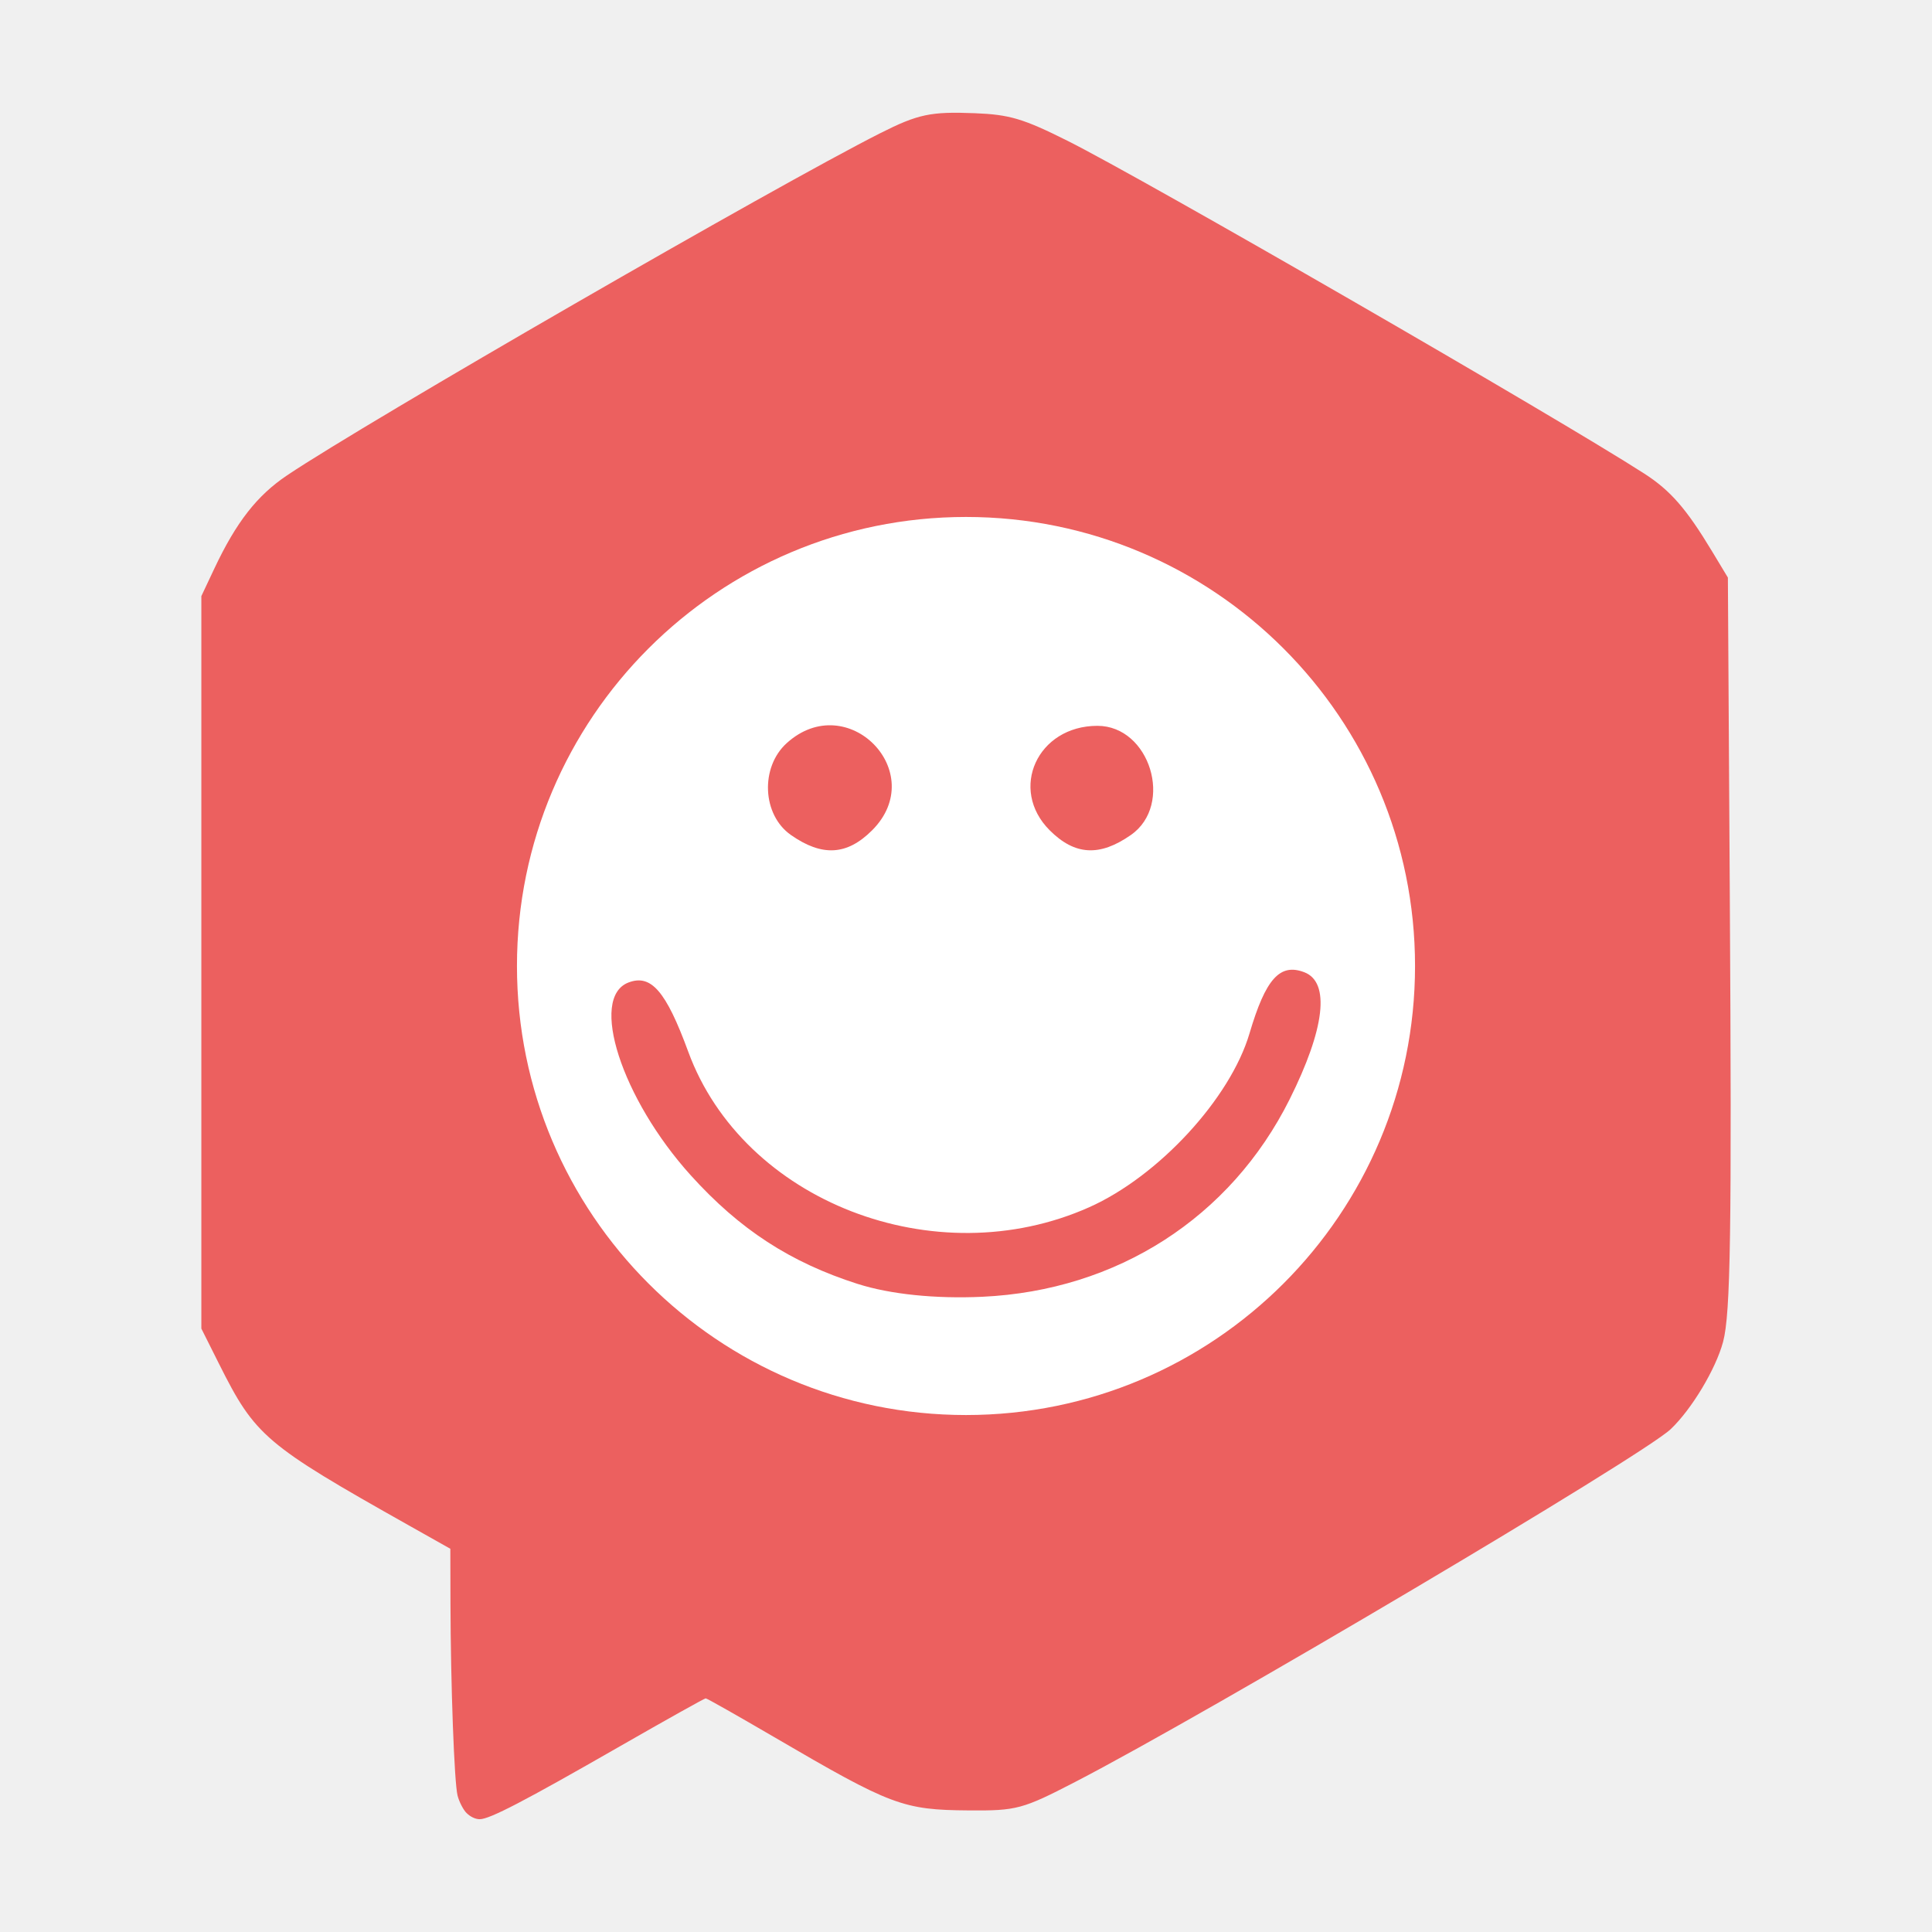
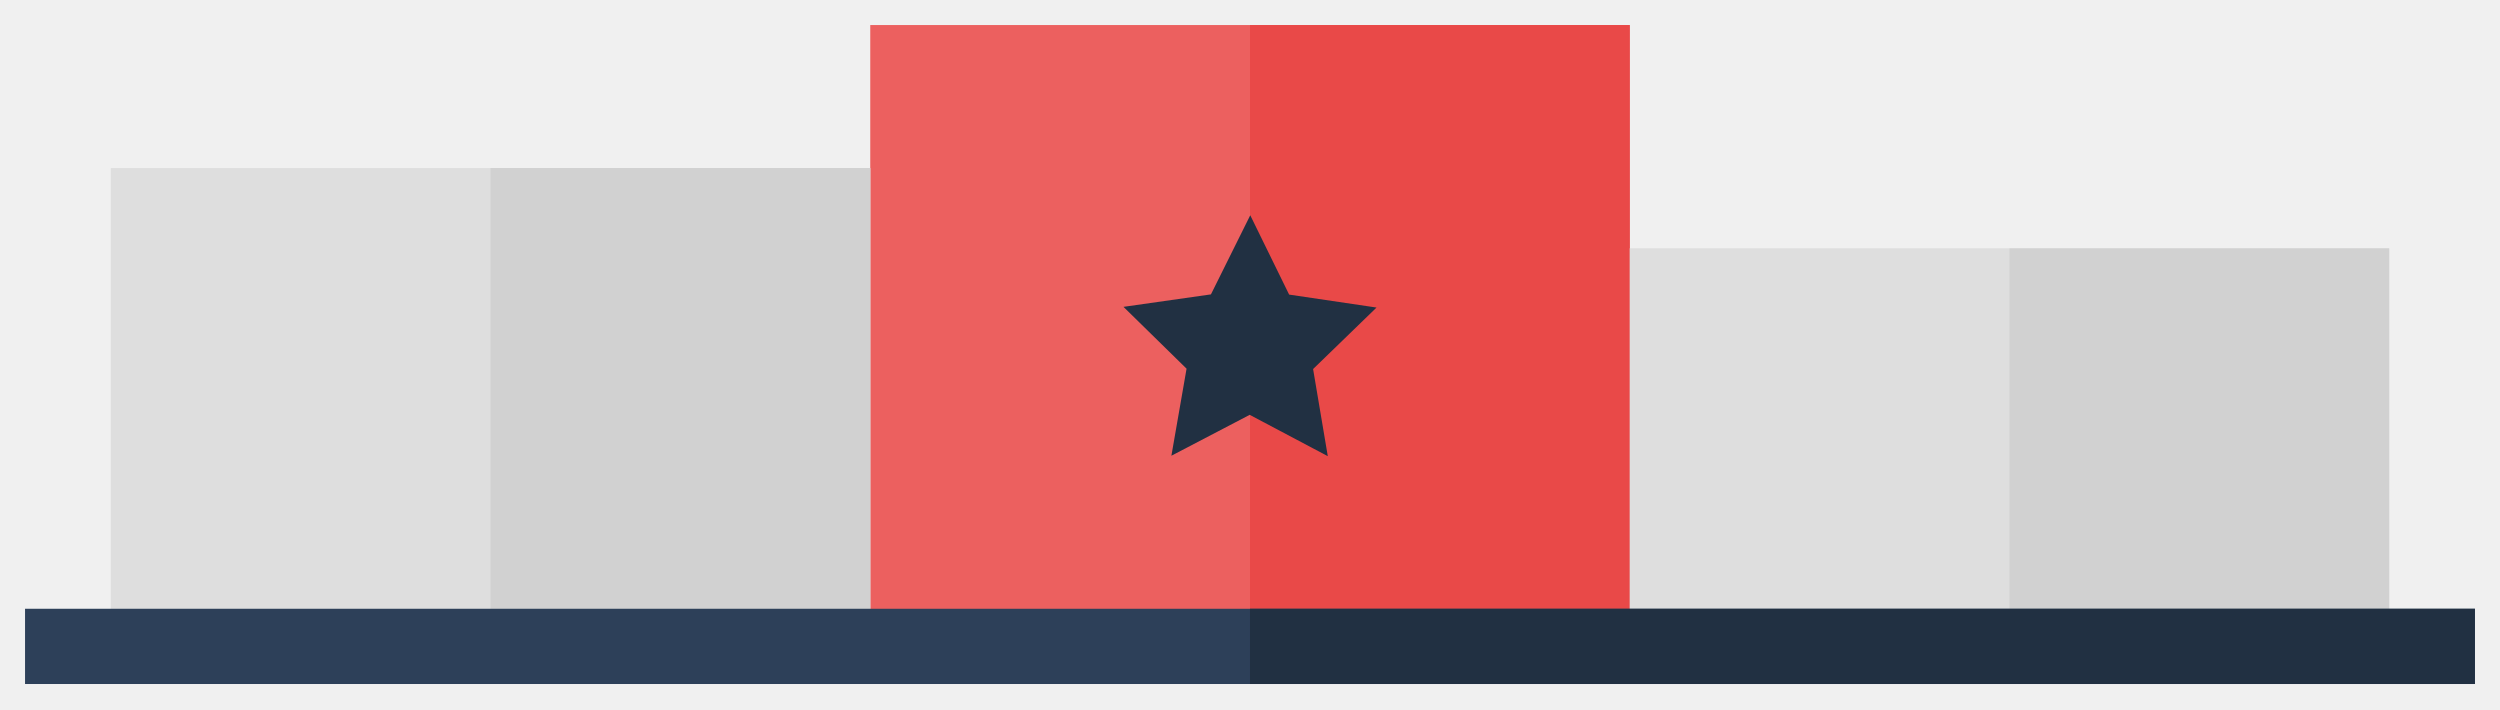
- <svg xmlns="http://www.w3.org/2000/svg" width="100" height="100" viewBox="0 0 100 100" id="svg4318" version="1.1">
-   <defs id="defs4320">
-     <pattern y="0" x="0" height="6" width="6" patternUnits="userSpaceOnUse" id="EMFhbasepattern" />
-     <pattern y="0" x="0" height="6" width="6" patternUnits="userSpaceOnUse" id="EMFhbasepattern-6" />
-   </defs>
-   <g id="layer1" transform="translate(0,-952.3622)">
-     <path style="fill:#ec605f;fill-opacity:1" d="m 24.153,1046.21 c -0.174,-0.174 -0.385,-0.582 -0.469,-0.907 -0.171,-0.659 -0.357,-5.724 -0.368,-10 l -0.007,-2.777 -2.158,-1.215 c -7.429,-4.182 -7.939,-4.616 -9.805,-8.338 l -0.924,-1.844 0,-18.956 0,-18.956 0.67,-1.421 c 1.136,-2.409 2.211,-3.786 3.771,-4.833 4.142,-2.779 25.276,-14.969 30.689,-17.702 1.967,-0.993 2.615,-1.13 4.908,-1.039 1.798,0.071 2.505,0.282 4.801,1.431 3.956,1.98 25.357,14.33 29.847,17.223 1.358,0.875 2.177,1.815 3.516,4.036 l 0.811,1.345 0.1,16.588 c 0.104,17.245 0.04,21.518 -0.348,22.969 -0.376,1.408 -1.627,3.493 -2.714,4.523 -1.46,1.384 -23.89,14.671 -30.82,18.257 -2.73,1.413 -3.034,1.494 -5.505,1.475 -3.417,-0.026 -4.009,-0.249 -10.07,-3.791 -1.891,-1.105 -3.489,-2.01 -3.551,-2.01 -0.062,0 -2.066,1.121 -4.455,2.491 -4.965,2.848 -6.729,3.765 -7.242,3.765 -0.219,0 -0.485,-0.124 -0.676,-0.316 z" id="path4311-0-72-3-3-3-0" />
-     <circle style="color:#000000;clip-rule:nonzero;display:inline;overflow:visible;visibility:visible;opacity:1;isolation:auto;mix-blend-mode:normal;color-interpolation:sRGB;color-interpolation-filters:linearRGB;solid-color:#000000;solid-opacity:1;fill:#ffffff;fill-opacity:1;fill-rule:nonzero;stroke:none;stroke-width:4;stroke-linecap:butt;stroke-linejoin:round;stroke-miterlimit:4;stroke-dasharray:none;stroke-dashoffset:0;stroke-opacity:1;color-rendering:auto;image-rendering:auto;shape-rendering:auto;text-rendering:auto;enable-background:accumulate" id="path5881-2-1-6-5-4-4-1" cx="50" cy="1002.362" r="23.242" />
-     <path style="fill:#ec605f;fill-opacity:1" d="m 44.396,1018.819 c -3.489,-1.114 -6.109,-2.818 -8.641,-5.621 -3.581,-3.964 -5.273,-9.196 -3.227,-9.981 1.171,-0.45 1.945,0.445 3.095,3.58 2.842,7.75 12.781,11.607 20.753,8.052 3.59,-1.601 7.302,-5.626 8.298,-8.997 0.835,-2.828 1.573,-3.651 2.838,-3.166 1.345,0.516 1.067,2.919 -0.762,6.579 -3.059,6.121 -8.932,9.895 -15.903,10.218 -2.426,0.113 -4.774,-0.129 -6.451,-0.665 z m -3.462,-23.241 c -1.484,-1.039 -1.594,-3.502 -0.213,-4.752 3.144,-2.845 7.415,1.516 4.419,4.513 -1.299,1.299 -2.588,1.373 -4.206,0.24 z m 13.398,-0.24 c -2.129,-2.129 -0.632,-5.407 2.47,-5.407 2.716,0 3.971,4.082 1.736,5.647 -1.618,1.133 -2.906,1.06 -4.206,-0.24 z" id="path5705-5-5-2-1" />
+ <svg xmlns="http://www.w3.org/2000/svg" version="1.1" id="Layer_1" x="0px" y="0px" viewBox="0 0 499.066 141.546" xml:space="preserve" width="499.066" height="141.546">
+   <defs id="defs4292" />
+   <g id="g4260" transform="translate(-6.468277,-256.8008)" />
+   <g id="g4262" transform="translate(-6.468277,-256.8008)" />
+   <g id="g4264" transform="translate(-6.468277,-256.8008)" />
+   <g id="g4266" transform="translate(-6.468277,-256.8008)" />
+   <g id="g4268" transform="translate(-6.468277,-256.8008)" />
+   <g id="g4270" transform="translate(-6.468277,-256.8008)" />
+   <g id="g4272" transform="translate(-6.468277,-256.8008)" />
+   <g id="g4274" transform="translate(-6.468277,-256.8008)" />
+   <g id="g4276" transform="translate(-6.468277,-256.8008)" />
+   <g id="g4278" transform="translate(-6.468277,-256.8008)" />
+   <g id="g4280" transform="translate(-6.468277,-256.8008)" />
+   <g id="g4282" transform="translate(-6.468277,-256.8008)" />
+   <g id="g4284" transform="translate(-6.468277,-256.8008)" />
+   <g id="g4286" transform="translate(-6.468277,-256.8008)" />
+   <g id="g4288" transform="translate(-6.468277,-256.8008)" />
+   <g id="layer1" style="display:none" transform="translate(-6.468277,-256.8008)">
+     <rect x="180.195" y="261.801" style="fill:#3db39e;fill-opacity:1" width="151.613" height="124.036" id="rect4236" />
+     <rect x="256.001" y="261.801" style="fill:#38a390;fill-opacity:1" width="75.807" height="124.036" id="rect4238" />
+     <rect x="28.586" y="290.342" style="fill:#dedede;fill-opacity:1" width="151.613" height="95.494" id="rect4240" />
+     <rect x="104.388" y="290.342" style="fill:#c8c8c8;fill-opacity:0.594" width="75.807" height="95.494" id="rect4242" />
+     <rect x="331.808" y="306.366" style="fill:#dedede;fill-opacity:1" width="151.613" height="79.471" id="rect4244" />
+     <rect x="407.615" y="306.366" style="fill:#c8c8c8;fill-opacity:0.594" width="75.807" height="79.471" id="rect4246" />
+     <rect x="11.468" y="378.325" style="fill:#2d4059;fill-opacity:1" width="489.066" height="15.022" id="rect4248" />
+     <rect x="255.996" y="378.325" style="fill:#213042;fill-opacity:1" width="244.528" height="15.022" id="rect4250" />
+     <path style="opacity:1;fill:#213042;fill-opacity:1;stroke:none;stroke-width:2.4;stroke-linecap:round;stroke-linejoin:round;stroke-miterlimit:4;stroke-dasharray:none;stroke-dashoffset:0;stroke-opacity:1" id="path4381" d="m 265.791,279.135 -0.698,17.624 -13.564,-11.274 -16.977,4.782 6.531,-16.384 -9.794,-14.668 17.6,1.148 10.923,-13.848 4.347,17.093 16.545,6.11 z" transform="matrix(0.9787169,-0.2052149,0.2052149,0.9787169,-48.81927,111.8216)" />
+   </g>
+   <g transform="translate(-6.468277,-256.8008)" style="display:none" id="g4507">
+     <rect id="rect4509" height="124.036" width="151.613" style="fill:#dedede;fill-opacity:1" y="261.801" x="180.195" />
+     <rect id="rect4511" height="124.036" width="75.807" style="fill:#d1d1d1;fill-opacity:1" y="261.801" x="256.001" />
+     <rect id="rect4513" height="95.494" width="151.613" style="fill:#3db39e;fill-opacity:1" y="290.342" x="28.586" />
+     <rect id="rect4515" height="95.494" width="75.807" style="fill:#38a390;fill-opacity:1" y="290.342" x="104.388" />
+     <rect id="rect4517" height="79.471" width="151.613" style="fill:#dedede;fill-opacity:1" y="306.366" x="331.808" />
+     <rect id="rect4519" height="79.471" width="75.807" style="fill:#c8c8c8;fill-opacity:0.594" y="306.366" x="407.615" />
+     <rect id="rect4521" height="15.022" width="489.066" style="fill:#2d4059;fill-opacity:1" y="378.325" x="11.468" />
+     <rect id="rect4523" height="15.022" width="244.528" style="fill:#213042;fill-opacity:1" y="378.325" x="255.996" />
+     <path transform="matrix(0.9787169,-0.2052149,0.2052149,0.9787169,-200.4283,126.092)" d="m 265.791,279.135 -0.698,17.624 -13.564,-11.274 -16.977,4.782 6.531,-16.384 -9.794,-14.668 17.6,1.148 10.923,-13.848 4.347,17.093 16.545,6.11 z" id="path4525" style="opacity:1;fill:#213042;fill-opacity:1;stroke:none;stroke-width:2.4;stroke-linecap:round;stroke-linejoin:round;stroke-miterlimit:4;stroke-dasharray:none;stroke-dashoffset:0;stroke-opacity:1" />
+   </g>
+   <g id="g4527" style="display:none" transform="translate(-6.468277,-256.8008)">
+     <rect x="180.195" y="261.801" style="fill:#dedede;fill-opacity:1" width="151.613" height="124.036" id="rect4529" />
+     <rect x="256.001" y="261.801" style="fill:#d1d1d1;fill-opacity:1" width="75.807" height="124.036" id="rect4531" />
+     <rect x="28.586" y="290.342" style="fill:#dedede;fill-opacity:1" width="151.613" height="95.494" id="rect4533" />
+     <rect x="104.388" y="290.342" style="fill:#d1d1d1;fill-opacity:1" width="75.807" height="95.494" id="rect4535" />
+     <rect x="331.808" y="306.366" style="fill:#3db39e;fill-opacity:1" width="151.613" height="79.471" id="rect4537" />
+     <rect x="407.615" y="306.366" style="fill:#38a390;fill-opacity:1" width="75.807" height="79.471" id="rect4539" />
+     <rect x="11.468" y="378.325" style="fill:#2d4059;fill-opacity:1" width="489.066" height="15.022" id="rect4541" />
+     <rect x="255.996" y="378.325" style="fill:#213042;fill-opacity:1" width="244.528" height="15.022" id="rect4543" />
+     <path style="opacity:1;fill:#213042;fill-opacity:1;stroke:none;stroke-width:2.4;stroke-linecap:round;stroke-linejoin:round;stroke-miterlimit:4;stroke-dasharray:none;stroke-dashoffset:0;stroke-opacity:1" id="path4545" d="m 265.791,279.135 -0.698,17.624 -13.564,-11.274 -16.977,4.782 6.531,-16.384 -9.794,-14.668 17.6,1.148 10.923,-13.848 4.347,17.093 16.545,6.11 z" transform="matrix(0.9787169,-0.2052149,0.2052149,0.9787169,102.7938,134.104)" />
+   </g>
+   <g transform="translate(-6.468277,-256.8008)" style="display:none" id="g4567">
+     <rect id="rect4569" height="124.036" width="151.613" style="fill:#ffd460;fill-opacity:1" y="261.801" x="180.195" />
+     <rect id="rect4571" height="124.036" width="75.807" style="fill:#ffc834;fill-opacity:1" y="261.801" x="256.001" />
+     <rect id="rect4573" height="95.494" width="151.613" style="fill:#dedede;fill-opacity:1" y="290.342" x="28.586" />
+     <rect id="rect4575" height="95.494" width="75.807" style="fill:#c8c8c8;fill-opacity:0.594" y="290.342" x="104.388" />
+     <rect id="rect4577" height="79.471" width="151.613" style="fill:#dedede;fill-opacity:1" y="306.366" x="331.808" />
+     <rect id="rect4579" height="79.471" width="75.807" style="fill:#c8c8c8;fill-opacity:0.594" y="306.366" x="407.615" />
+     <rect id="rect4581" height="15.022" width="489.066" style="fill:#2d4059;fill-opacity:1" y="378.325" x="11.468" />
+     <rect id="rect4583" height="15.022" width="244.528" style="fill:#213042;fill-opacity:1" y="378.325" x="255.996" />
+     <path transform="matrix(0.9787169,-0.2052149,0.2052149,0.9787169,-48.81927,111.8216)" d="m 265.791,279.135 -0.698,17.624 -13.564,-11.274 -16.977,4.782 6.531,-16.384 -9.794,-14.668 17.6,1.148 10.923,-13.848 4.347,17.093 16.545,6.11 z" id="path4585" style="opacity:1;fill:#213042;fill-opacity:1;stroke:none;stroke-width:2.4;stroke-linecap:round;stroke-linejoin:round;stroke-miterlimit:4;stroke-dasharray:none;stroke-dashoffset:0;stroke-opacity:1" />
+   </g>
+   <g id="g4587" style="display:none" transform="translate(-6.468277,-256.8008)">
+     <rect x="180.195" y="261.801" style="fill:#dedede;fill-opacity:1" width="151.613" height="124.036" id="rect4589" />
+     <rect x="256.001" y="261.801" style="fill:#d1d1d1;fill-opacity:1" width="75.807" height="124.036" id="rect4591" />
+     <rect x="28.586" y="290.342" style="fill:#ffd460;fill-opacity:1" width="151.613" height="95.494" id="rect4593" />
+     <rect x="104.388" y="290.342" style="fill:#ffc834;fill-opacity:1" width="75.807" height="95.494" id="rect4595" />
+     <rect x="331.808" y="306.366" style="fill:#dedede;fill-opacity:1" width="151.613" height="79.471" id="rect4597" />
+     <rect x="407.615" y="306.366" style="fill:#c8c8c8;fill-opacity:0.594" width="75.807" height="79.471" id="rect4599" />
+     <rect x="11.468" y="378.325" style="fill:#2d4059;fill-opacity:1" width="489.066" height="15.022" id="rect4601" />
+     <rect x="255.996" y="378.325" style="fill:#213042;fill-opacity:1" width="244.528" height="15.022" id="rect4603" />
+     <path style="opacity:1;fill:#213042;fill-opacity:1;stroke:none;stroke-width:2.4;stroke-linecap:round;stroke-linejoin:round;stroke-miterlimit:4;stroke-dasharray:none;stroke-dashoffset:0;stroke-opacity:1" id="path4605" d="m 265.791,279.135 -0.698,17.624 -13.564,-11.274 -16.977,4.782 6.531,-16.384 -9.794,-14.668 17.6,1.148 10.923,-13.848 4.347,17.093 16.545,6.11 z" transform="matrix(0.9787169,-0.2052149,0.2052149,0.9787169,-200.4283,126.092)" />
+   </g>
+   <g transform="translate(-6.468277,-256.8008)" style="display:none" id="g4547">
+     <rect id="rect4549" height="124.036" width="151.613" style="fill:#dedede;fill-opacity:1" y="261.801" x="180.195" />
+     <rect id="rect4551" height="124.036" width="75.807" style="fill:#d1d1d1;fill-opacity:1" y="261.801" x="256.001" />
+     <rect id="rect4553" height="95.494" width="151.613" style="fill:#dedede;fill-opacity:1" y="290.342" x="28.586" />
+     <rect id="rect4555" height="95.494" width="75.807" style="fill:#d1d1d1;fill-opacity:1" y="290.342" x="104.388" />
+     <rect id="rect4557" height="79.471" width="151.613" style="fill:#ffd460;fill-opacity:1" y="306.366" x="331.808" />
+     <rect id="rect4559" height="79.471" width="75.807" style="fill:#ffc834;fill-opacity:1" y="306.366" x="407.615" />
+     <rect id="rect4561" height="15.022" width="489.066" style="fill:#2d4059;fill-opacity:1" y="378.325" x="11.468" />
+     <rect id="rect4563" height="15.022" width="244.528" style="fill:#213042;fill-opacity:1" y="378.325" x="255.996" />
+     <path transform="matrix(0.9787169,-0.2052149,0.2052149,0.9787169,102.7938,134.104)" d="m 265.791,279.135 -0.698,17.624 -13.564,-11.274 -16.977,4.782 6.531,-16.384 -9.794,-14.668 17.6,1.148 10.923,-13.848 4.347,17.093 16.545,6.11 z" id="path4565" style="opacity:1;fill:#213042;fill-opacity:1;stroke:none;stroke-width:2.4;stroke-linecap:round;stroke-linejoin:round;stroke-miterlimit:4;stroke-dasharray:none;stroke-dashoffset:0;stroke-opacity:1" />
+   </g>
+   <g id="g4687" style="display:inline" transform="translate(-6.468277,-256.8008)">
+     <rect x="180.195" y="261.801" style="fill:#ec605f;fill-opacity:1" width="151.613" height="124.036" id="rect4689" />
+     <rect x="256.001" y="261.801" style="fill:#e94948;fill-opacity:1" width="75.807" height="124.036" id="rect4691" />
+     <rect x="28.586" y="290.342" style="fill:#dedede;fill-opacity:1" width="151.613" height="95.494" id="rect4693" />
+     <rect x="104.388" y="290.342" style="fill:#c8c8c8;fill-opacity:0.594" width="75.807" height="95.494" id="rect4695" />
+     <rect x="331.808" y="306.366" style="fill:#dedede;fill-opacity:1" width="151.613" height="79.471" id="rect4697" />
+     <rect x="407.615" y="306.366" style="fill:#c8c8c8;fill-opacity:0.594" width="75.807" height="79.471" id="rect4699" />
+     <rect x="11.468" y="378.325" style="fill:#2d4059;fill-opacity:1" width="489.066" height="15.022" id="rect4701" />
+     <rect x="255.996" y="378.325" style="fill:#213042;fill-opacity:1" width="244.528" height="15.022" id="rect4703" />
+     <path style="opacity:1;fill:#213042;fill-opacity:1;stroke:none;stroke-width:2.4;stroke-linecap:round;stroke-linejoin:round;stroke-miterlimit:4;stroke-dasharray:none;stroke-dashoffset:0;stroke-opacity:1" id="path4705" d="m 265.791,279.135 -0.698,17.624 -13.564,-11.274 -16.977,4.782 6.531,-16.384 -9.794,-14.668 17.6,1.148 10.923,-13.848 4.347,17.093 16.545,6.11 z" transform="matrix(0.9787169,-0.2052149,0.2052149,0.9787169,-48.81927,111.8216)" />
+   </g>
+   <g transform="translate(-6.468277,-256.8008)" style="display:none" id="g4647">
+     <rect id="rect4649" height="124.036" width="151.613" style="fill:#dedede;fill-opacity:1" y="261.801" x="180.195" />
+     <rect id="rect4651" height="124.036" width="75.807" style="fill:#d1d1d1;fill-opacity:1" y="261.801" x="256.001" />
+     <rect id="rect4653" height="95.494" width="151.613" style="fill:#ec605f;fill-opacity:1" y="290.342" x="28.586" />
+     <rect id="rect4655" height="95.494" width="75.807" style="fill:#e94948;fill-opacity:1" y="290.342" x="104.388" />
+     <rect id="rect4657" height="79.471" width="151.613" style="fill:#dedede;fill-opacity:1" y="306.366" x="331.808" />
+     <rect id="rect4659" height="79.471" width="75.807" style="fill:#c8c8c8;fill-opacity:0.594" y="306.366" x="407.615" />
+     <rect id="rect4661" height="15.022" width="489.066" style="fill:#2d4059;fill-opacity:1" y="378.325" x="11.468" />
+     <rect id="rect4663" height="15.022" width="244.528" style="fill:#213042;fill-opacity:1" y="378.325" x="255.996" />
+     <path transform="matrix(0.9787169,-0.2052149,0.2052149,0.9787169,-200.4283,126.092)" d="m 265.791,279.135 -0.698,17.624 -13.564,-11.274 -16.977,4.782 6.531,-16.384 -9.794,-14.668 17.6,1.148 10.923,-13.848 4.347,17.093 16.545,6.11 z" id="path4665" style="opacity:1;fill:#213042;fill-opacity:1;stroke:none;stroke-width:2.4;stroke-linecap:round;stroke-linejoin:round;stroke-miterlimit:4;stroke-dasharray:none;stroke-dashoffset:0;stroke-opacity:1" />
+   </g>
+   <g id="g4607" style="display:none" transform="translate(-6.468277,-256.8008)">
+     <rect x="180.195" y="261.801" style="fill:#dedede;fill-opacity:1" width="151.613" height="124.036" id="rect4609" />
+     <rect x="256.001" y="261.801" style="fill:#d1d1d1;fill-opacity:1" width="75.807" height="124.036" id="rect4611" />
+     <rect x="28.586" y="290.342" style="fill:#dedede;fill-opacity:1" width="151.613" height="95.494" id="rect4613" />
+     <rect x="104.388" y="290.342" style="fill:#d1d1d1;fill-opacity:1" width="75.807" height="95.494" id="rect4615" />
+     <rect x="331.808" y="306.366" style="fill:#ec605f;fill-opacity:1" width="151.613" height="79.471" id="rect4617" />
+     <rect x="407.615" y="306.366" style="fill:#e94948;fill-opacity:1" width="75.807" height="79.471" id="rect4619" />
+     <rect x="11.468" y="378.325" style="fill:#2d4059;fill-opacity:1" width="489.066" height="15.022" id="rect4621" />
+     <rect x="255.996" y="378.325" style="fill:#213042;fill-opacity:1" width="244.528" height="15.022" id="rect4623" />
+     <path style="opacity:1;fill:#213042;fill-opacity:1;stroke:none;stroke-width:2.4;stroke-linecap:round;stroke-linejoin:round;stroke-miterlimit:4;stroke-dasharray:none;stroke-dashoffset:0;stroke-opacity:1" id="path4625" d="m 265.791,279.135 -0.698,17.624 -13.564,-11.274 -16.977,4.782 6.531,-16.384 -9.794,-14.668 17.6,1.148 10.923,-13.848 4.347,17.093 16.545,6.11 z" transform="matrix(0.9787169,-0.2052149,0.2052149,0.9787169,102.7938,134.104)" />
+   </g>
+   <g transform="translate(-6.468277,-256.8008)" style="display:none" id="g4707">
+     <rect id="rect4709" height="124.036" width="151.613" style="fill:#a1b870;fill-opacity:1" y="261.801" x="180.195" />
+     <rect id="rect4711" height="124.036" width="75.807" style="fill:#8fab55;fill-opacity:1" y="261.801" x="256.001" />
+     <rect id="rect4713" height="95.494" width="151.613" style="fill:#dedede;fill-opacity:1" y="290.342" x="28.586" />
+     <rect id="rect4715" height="95.494" width="75.807" style="fill:#c8c8c8;fill-opacity:0.594" y="290.342" x="104.388" />
+     <rect id="rect4717" height="79.471" width="151.613" style="fill:#dedede;fill-opacity:1" y="306.366" x="331.808" />
+     <rect id="rect4719" height="79.471" width="75.807" style="fill:#c8c8c8;fill-opacity:0.594" y="306.366" x="407.615" />
+     <rect id="rect4721" height="15.022" width="489.066" style="fill:#2d4059;fill-opacity:1" y="378.325" x="11.468" />
+     <rect id="rect4723" height="15.022" width="244.528" style="fill:#213042;fill-opacity:1" y="378.325" x="255.996" />
+     <path transform="matrix(0.9787169,-0.2052149,0.2052149,0.9787169,-48.81927,111.8216)" d="m 265.791,279.135 -0.698,17.624 -13.564,-11.274 -16.977,4.782 6.531,-16.384 -9.794,-14.668 17.6,1.148 10.923,-13.848 4.347,17.093 16.545,6.11 z" id="path4725" style="opacity:1;fill:#213042;fill-opacity:1;stroke:none;stroke-width:2.4;stroke-linecap:round;stroke-linejoin:round;stroke-miterlimit:4;stroke-dasharray:none;stroke-dashoffset:0;stroke-opacity:1" />
+   </g>
+   <g id="g4667" style="display:none" transform="translate(-6.468277,-256.8008)">
+     <rect x="180.195" y="261.801" style="fill:#dedede;fill-opacity:1" width="151.613" height="124.036" id="rect4669" />
+     <rect x="256.001" y="261.801" style="fill:#d1d1d1;fill-opacity:1" width="75.807" height="124.036" id="rect4671" />
+     <rect x="28.586" y="290.342" style="fill:#a1b870;fill-opacity:1" width="151.613" height="95.494" id="rect4673" />
+     <rect x="104.388" y="290.342" style="fill:#8fab55;fill-opacity:1" width="75.807" height="95.494" id="rect4675" />
+     <rect x="331.808" y="306.366" style="fill:#dedede;fill-opacity:1" width="151.613" height="79.471" id="rect4677" />
+     <rect x="407.615" y="306.366" style="fill:#c8c8c8;fill-opacity:0.594" width="75.807" height="79.471" id="rect4679" />
+     <rect x="11.468" y="378.325" style="fill:#2d4059;fill-opacity:1" width="489.066" height="15.022" id="rect4681" />
+     <rect x="255.996" y="378.325" style="fill:#213042;fill-opacity:1" width="244.528" height="15.022" id="rect4683" />
+     <path style="opacity:1;fill:#213042;fill-opacity:1;stroke:none;stroke-width:2.4;stroke-linecap:round;stroke-linejoin:round;stroke-miterlimit:4;stroke-dasharray:none;stroke-dashoffset:0;stroke-opacity:1" id="path4685" d="m 265.791,279.135 -0.698,17.624 -13.564,-11.274 -16.977,4.782 6.531,-16.384 -9.794,-14.668 17.6,1.148 10.923,-13.848 4.347,17.093 16.545,6.11 z" transform="matrix(0.9787169,-0.2052149,0.2052149,0.9787169,-200.4283,126.092)" />
+   </g>
+   <g transform="translate(-6.468277,-256.8008)" style="display:none" id="g4627">
+     <rect id="rect4629" height="124.036" width="151.613" style="fill:#dedede;fill-opacity:1" y="261.801" x="180.195" />
+     <rect id="rect4631" height="124.036" width="75.807" style="fill:#d1d1d1;fill-opacity:1" y="261.801" x="256.001" />
+     <rect id="rect4633" height="95.494" width="151.613" style="fill:#dedede;fill-opacity:1" y="290.342" x="28.586" />
+     <rect id="rect4635" height="95.494" width="75.807" style="fill:#d1d1d1;fill-opacity:1" y="290.342" x="104.388" />
+     <rect id="rect4637" height="79.471" width="151.613" style="fill:#a1b870;fill-opacity:1" y="306.366" x="331.808" />
+     <rect id="rect4639" height="79.471" width="75.807" style="fill:#8fab55;fill-opacity:1" y="306.366" x="407.615" />
+     <rect id="rect4641" height="15.022" width="489.066" style="fill:#2d4059;fill-opacity:1" y="378.325" x="11.468" />
+     <rect id="rect4643" height="15.022" width="244.528" style="fill:#213042;fill-opacity:1" y="378.325" x="255.996" />
+     <path transform="matrix(0.9787169,-0.2052149,0.2052149,0.9787169,102.7938,134.104)" d="m 265.791,279.135 -0.698,17.624 -13.564,-11.274 -16.977,4.782 6.531,-16.384 -9.794,-14.668 17.6,1.148 10.923,-13.848 4.347,17.093 16.545,6.11 z" id="path4645" style="opacity:1;fill:#213042;fill-opacity:1;stroke:none;stroke-width:2.4;stroke-linecap:round;stroke-linejoin:round;stroke-miterlimit:4;stroke-dasharray:none;stroke-dashoffset:0;stroke-opacity:1" />
+   </g>
+   <g id="layer2" style="display:none" transform="translate(-11.46828,-49.17894)">
+     <circle style="display:inline;opacity:1;fill:#213042;fill-opacity:1;stroke:none;stroke-width:2.4;stroke-linecap:round;stroke-linejoin:round;stroke-miterlimit:4;stroke-dasharray:none;stroke-dashoffset:0;stroke-opacity:1" id="path4345" cx="118.429" cy="-28.411" r="20.717" />
+     <circle style="display:inline;opacity:1;fill:#3db39e;fill-opacity:1;stroke:none;stroke-width:2.4;stroke-linecap:round;stroke-linejoin:round;stroke-miterlimit:4;stroke-dasharray:none;stroke-dashoffset:0;stroke-opacity:1" id="path4345-6" cx="223.983" cy="-28.411" r="20.717" />
+     <circle style="display:inline;opacity:1;fill:#ffd460;fill-opacity:1;stroke:none;stroke-width:2.4;stroke-linecap:round;stroke-linejoin:round;stroke-miterlimit:4;stroke-dasharray:none;stroke-dashoffset:0;stroke-opacity:1" id="path4345-6-9" cx="276.76" cy="-28.411" r="20.717" />
+     <circle style="display:inline;opacity:1;fill:#a1b870;fill-opacity:1;stroke:none;stroke-width:2.4;stroke-linecap:round;stroke-linejoin:round;stroke-miterlimit:4;stroke-dasharray:none;stroke-dashoffset:0;stroke-opacity:1" id="path4345-69" cx="329.537" cy="-28.411" r="20.717" />
+     <circle style="display:inline;opacity:1;fill:#ec605f;fill-opacity:1;stroke:none;stroke-width:2.4;stroke-linecap:round;stroke-linejoin:round;stroke-miterlimit:4;stroke-dasharray:none;stroke-dashoffset:0;stroke-opacity:1" id="path4345-6-99" cx="382.313" cy="-28.411" r="20.717" />
+     <circle style="display:inline;opacity:1;fill:#2d4059;fill-opacity:1;stroke:none;stroke-width:2.4;stroke-linecap:round;stroke-linejoin:round;stroke-miterlimit:4;stroke-dasharray:none;stroke-dashoffset:0;stroke-opacity:1" id="path4345-6-99-9" cx="171.206" cy="-28.411" r="20.717" />
  </g>
</svg>
